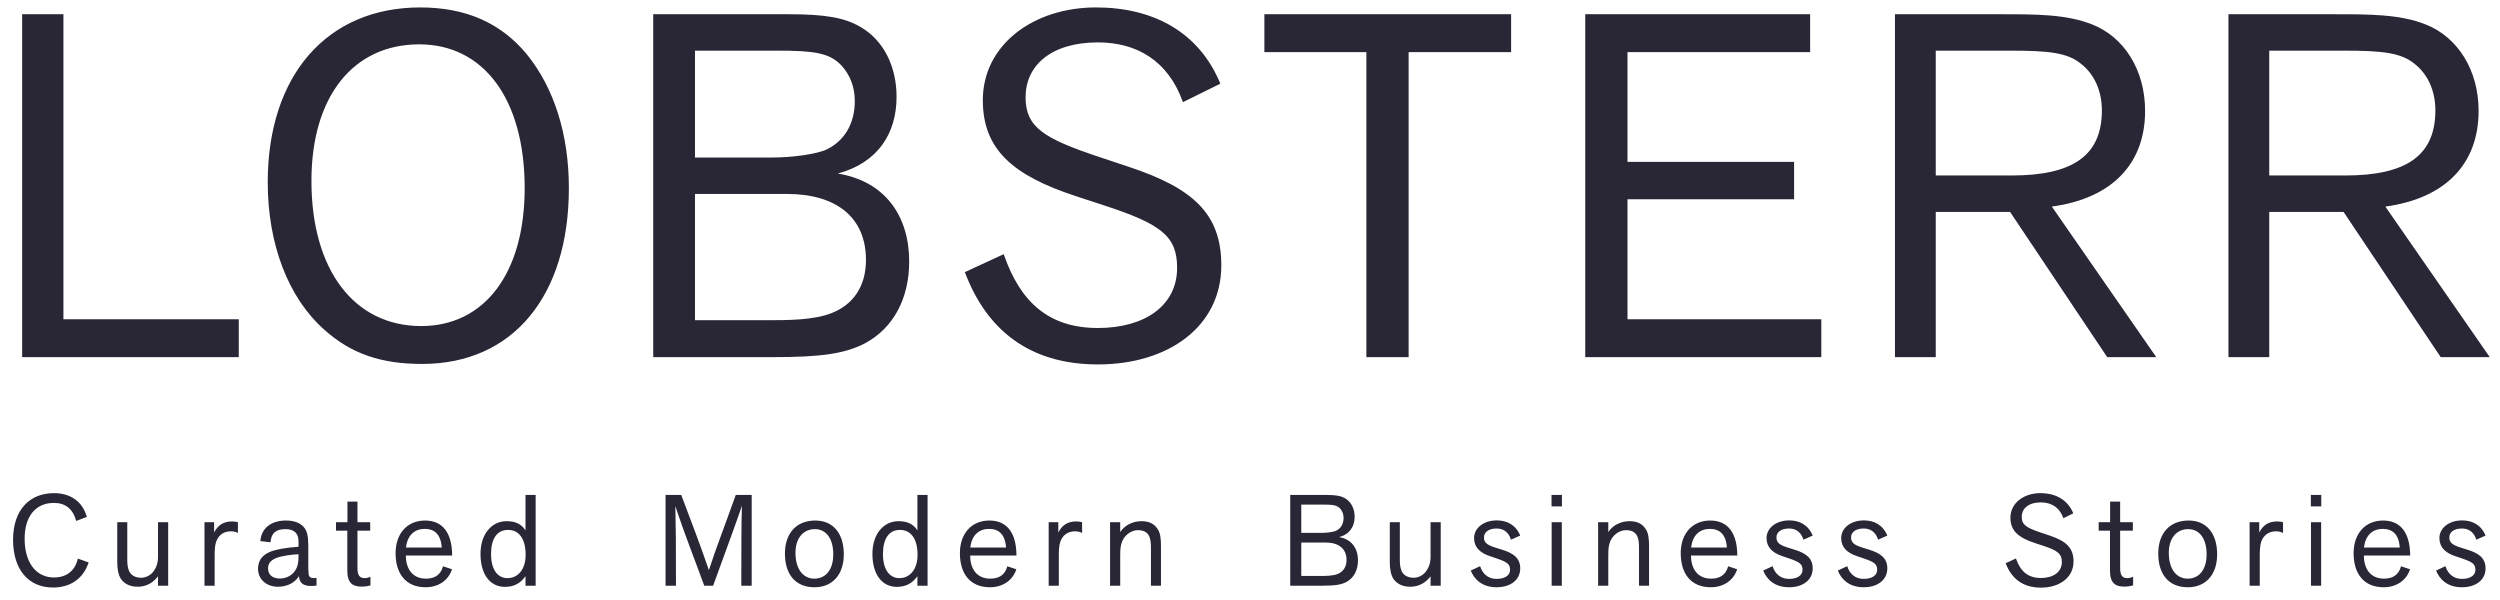
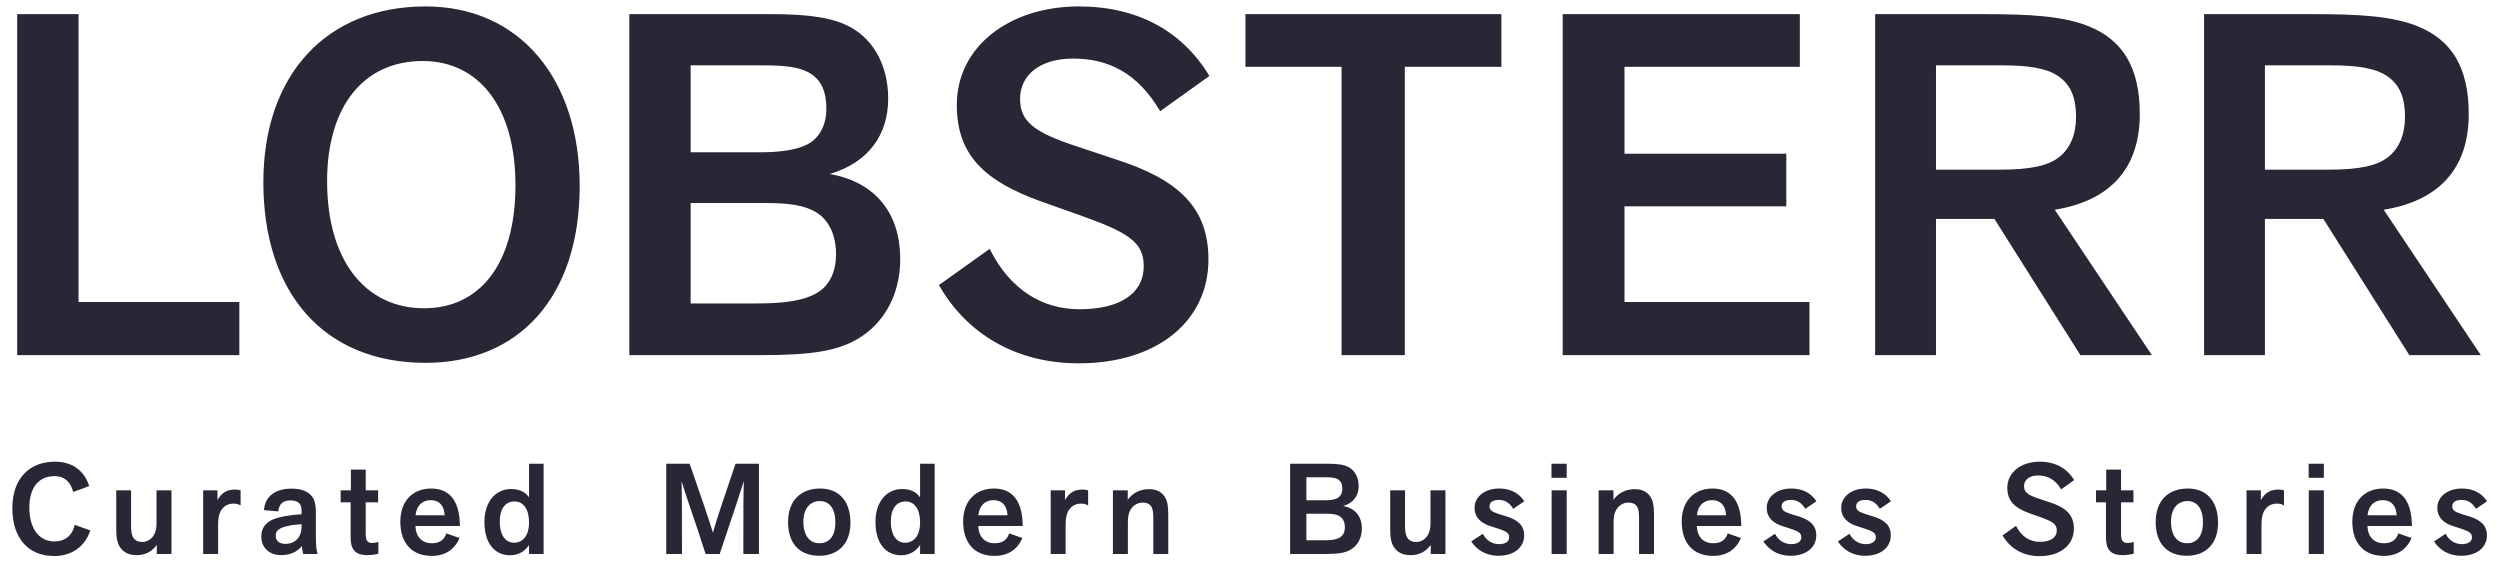
- <svg xmlns="http://www.w3.org/2000/svg" width="175" height="42" viewBox="0 0 175 42">
-   <path fill="#292636" d="M5.166 35.665L4.419 35.944C4.194 35.107 3.663 34.684 2.862 34.684 1.602 34.684.81 35.593.81 37.195.81 38.869 1.62 39.904 2.862 39.904 3.645 39.904 4.32 39.526 4.536 38.581L5.292 38.851C4.887 40.048 3.96 40.606 2.79 40.606 1.062 40.606-3.12638804e-13 39.328-3.12638804e-13 37.267-3.12638804e-13 35.143 1.188 34 2.862 34 3.996 34 4.86 34.567 5.166 35.665zM7.294 36.034L7.996 36.034 7.996 38.698C7.996 39.031 8.041 39.337 8.176 39.553 8.32 39.778 8.599 39.922 8.959 39.922 9.274 39.922 9.562 39.778 9.76 39.562 10.003 39.292 10.147 38.905 10.147 38.482L10.147 36.034 10.858 36.034 10.858 40.48 10.147 40.48 10.147 39.823C9.823 40.255 9.346 40.552 8.725 40.552 8.185 40.552 7.807 40.354 7.564 40.021 7.366 39.742 7.294 39.292 7.294 38.86L7.294 36.034zM14.111 40.48L13.4 40.48 13.4 36.034 14.075 36.034 14.075 36.754C14.345 36.223 14.75 35.98 15.335 35.98 15.488 35.98 15.587 35.998 15.74 36.034L15.74 36.79C15.596 36.709 15.452 36.673 15.254 36.673 14.849 36.673 14.498 36.835 14.282 37.24 14.174 37.438 14.111 37.78 14.111 38.257L14.111 40.48zM19.983 37.753L19.983 37.384C19.983 36.808 19.677 36.52 19.065 36.52 18.381 36.52 18.075 36.808 18.021 37.438L17.31 37.357C17.382 36.43 18.093 35.917 19.101 35.917 19.659 35.917 20.073 36.07 20.334 36.358 20.577 36.61 20.667 36.988 20.667 37.663L20.667 39.094C20.667 39.283 20.676 39.562 20.694 39.688 20.721 39.877 20.847 39.949 21.072 39.949 21.126 39.949 21.189 39.94 21.243 39.931L21.243 40.471C21.126 40.489 20.991 40.498 20.874 40.498 20.28 40.498 20.055 40.273 20.01 39.814 19.704 40.291 19.182 40.552 18.534 40.552 17.76 40.552 17.148 40.048 17.148 39.301 17.148 38.698 17.463 38.338 17.976 38.113 18.372 37.942 19.155 37.807 19.983 37.753zM19.983 38.509L19.983 38.275C19.524 38.293 18.759 38.392 18.372 38.563 18.003 38.725 17.85 38.95 17.85 39.265 17.85 39.742 18.183 39.976 18.687 39.976 19.281 39.976 19.785 39.598 19.929 39.004 19.965 38.851 19.983 38.644 19.983 38.509zM25.018 39.859L25.018 40.453C24.838 40.516 24.586 40.543 24.406 40.543 23.803 40.543 23.398 40.327 23.398 39.427L23.398 36.628 22.606 36.628 22.606 36.034 23.407 36.034 23.407 34.594 24.109 34.594 24.109 36.034 25 36.034 25 36.628 24.109 36.628 24.109 39.247C24.109 39.742 24.253 39.949 24.613 39.949 24.748 39.949 24.856 39.922 25.018 39.859zM30.098 39.121L30.728 39.328C30.467 40.138 29.738 40.588 28.883 40.588 27.497 40.588 26.777 39.643 26.777 38.203 26.777 36.808 27.614 35.917 28.838 35.917 30.062 35.917 30.728 36.763 30.737 38.365L27.497 38.365C27.497 39.337 27.992 39.985 28.901 39.985 29.441 39.985 29.918 39.787 30.098 39.121zM30.008 37.807C29.945 36.862 29.477 36.502 28.82 36.502 28.145 36.502 27.605 36.907 27.506 37.807L30.008 37.807zM36.582 40.48L35.871 40.48 35.871 39.814C35.538 40.282 35.097 40.561 34.431 40.561 33.396 40.561 32.721 39.688 32.721 38.257 32.721 36.817 33.54 35.962 34.539 35.962 35.286 35.962 35.628 36.241 35.871 36.61L35.871 34.126 36.582 34.126 36.582 40.48zM35.88 38.329C35.88 37.195 35.421 36.574 34.647 36.574 33.891 36.574 33.459 37.168 33.459 38.266 33.459 39.337 33.909 39.949 34.611 39.949 35.358 39.949 35.88 39.319 35.88 38.329zM51.705 40.48L50.976 40.48C50.985 37.447 50.976 36.205 51.021 34.882 50.499 36.403 50.319 36.862 49.005 40.48L48.384 40.48C47.709 38.626 46.962 36.745 46.359 34.909 46.395 36.394 46.404 37.402 46.404 40.48L45.675 40.48 45.675 34.126 46.773 34.126C47.43 35.881 48.114 37.636 48.708 39.391 49.257 37.708 49.599 36.898 50.589 34.126L51.705 34.126 51.705 40.48zM56.101 40.588C54.751 40.588 54.031 39.67 54.031 38.23 54.031 36.808 54.832 35.917 56.155 35.917 57.406 35.917 58.153 36.817 58.153 38.284 58.153 39.697 57.361 40.588 56.101 40.588zM57.415 38.284C57.415 37.195 56.929 36.52 56.128 36.52 55.3 36.52 54.769 37.168 54.769 38.176 54.769 39.301 55.291 39.985 56.092 39.985 56.902 39.985 57.415 39.346 57.415 38.284zM64.016 40.48L63.305 40.48 63.305 39.814C62.972 40.282 62.531 40.561 61.865 40.561 60.83 40.561 60.155 39.688 60.155 38.257 60.155 36.817 60.974 35.962 61.973 35.962 62.72 35.962 63.062 36.241 63.305 36.61L63.305 34.126 64.016 34.126 64.016 40.48zM63.314 38.329C63.314 37.195 62.855 36.574 62.081 36.574 61.325 36.574 60.893 37.168 60.893 38.266 60.893 39.337 61.343 39.949 62.045 39.949 62.792 39.949 63.314 39.319 63.314 38.329zM69.6 39.121L70.23 39.328C69.969 40.138 69.24 40.588 68.385 40.588 66.999 40.588 66.279 39.643 66.279 38.203 66.279 36.808 67.116 35.917 68.34 35.917 69.564 35.917 70.23 36.763 70.239 38.365L66.999 38.365C66.999 39.337 67.494 39.985 68.403 39.985 68.943 39.985 69.42 39.787 69.6 39.121zM69.51 37.807C69.447 36.862 68.979 36.502 68.322 36.502 67.647 36.502 67.107 36.907 67.008 37.807L69.51 37.807zM73.204 40.48L72.493 40.48 72.493 36.034 73.168 36.034 73.168 36.754C73.438 36.223 73.843 35.98 74.428 35.98 74.581 35.98 74.68 35.998 74.833 36.034L74.833 36.79C74.689 36.709 74.545 36.673 74.347 36.673 73.942 36.673 73.591 36.835 73.375 37.24 73.267 37.438 73.204 37.78 73.204 38.257L73.204 40.48zM80.354 40.48L79.652 40.48 79.652 37.798C79.652 37.438 79.616 37.132 79.472 36.916 79.337 36.709 79.103 36.592 78.734 36.592 78.437 36.592 78.086 36.745 77.834 37.051 77.519 37.429 77.501 37.897 77.501 38.347L77.501 40.48 76.79 40.48 76.79 36.034 77.501 36.034 77.501 36.727C77.807 36.25 78.374 35.962 78.995 35.962 79.589 35.962 79.931 36.196 80.147 36.556 80.309 36.826 80.354 37.15 80.354 37.762L80.354 40.48zM89.402 34.126L91.913 34.126C92.588 34.126 92.957 34.189 93.254 34.369 93.668 34.612 93.911 35.089 93.911 35.656 93.911 36.34 93.56 36.88 92.822 37.078 93.704 37.222 94.145 37.87 94.145 38.707 94.145 39.4 93.848 39.94 93.335 40.219 92.957 40.417 92.516 40.48 91.616 40.48L89.402 40.48 89.402 34.126zM90.176 34.801L90.176 36.781 91.616 36.781C91.976 36.781 92.444 36.718 92.624 36.628 92.948 36.466 93.137 36.151 93.137 35.737 93.137 35.467 93.047 35.251 92.894 35.08 92.669 34.837 92.372 34.801 91.697 34.801L90.176 34.801zM90.176 37.456L90.176 39.796 91.481 39.796C91.895 39.796 92.381 39.796 92.714 39.661 93.101 39.508 93.344 39.175 93.344 38.68 93.344 37.888 92.795 37.456 91.877 37.456L90.176 37.456zM96.372 36.034L97.074 36.034 97.074 38.698C97.074 39.031 97.119 39.337 97.254 39.553 97.398 39.778 97.677 39.922 98.037 39.922 98.352 39.922 98.64 39.778 98.838 39.562 99.081 39.292 99.225 38.905 99.225 38.482L99.225 36.034 99.936 36.034 99.936 40.48 99.225 40.48 99.225 39.823C98.901 40.255 98.424 40.552 97.803 40.552 97.263 40.552 96.885 40.354 96.642 40.021 96.444 39.742 96.372 39.292 96.372 38.86L96.372 36.034zM102.037 39.418L102.694 39.112C102.865 39.67 103.279 40.003 103.846 40.003 104.404 40.003 104.791 39.769 104.791 39.373 104.791 38.968 104.593 38.824 103.855 38.572L103.378 38.41C102.649 38.167 102.271 37.762 102.271 37.141 102.271 36.475 102.901 35.908 103.864 35.908 104.584 35.908 105.187 36.223 105.502 36.97L104.854 37.258C104.719 36.808 104.395 36.475 103.855 36.475 103.261 36.475 102.964 36.754 102.964 37.096 102.964 37.456 103.162 37.627 103.801 37.825L104.233 37.96C104.962 38.185 105.502 38.509 105.502 39.265 105.502 40.057 104.845 40.588 103.846 40.588 102.829 40.588 102.28 40.03 102.037 39.418zM108.413 40.48L107.702 40.48 107.702 36.034 108.413 36.034 108.413 40.48zM108.422 34.927L107.693 34.927 107.693 34.126 108.422 34.126 108.422 34.927zM114.519 40.48L113.817 40.48 113.817 37.798C113.817 37.438 113.781 37.132 113.637 36.916 113.502 36.709 113.268 36.592 112.899 36.592 112.602 36.592 112.251 36.745 111.999 37.051 111.684 37.429 111.666 37.897 111.666 38.347L111.666 40.48 110.955 40.48 110.955 36.034 111.666 36.034 111.666 36.727C111.972 36.25 112.539 35.962 113.16 35.962 113.754 35.962 114.096 36.196 114.312 36.556 114.474 36.826 114.519 37.15 114.519 37.762L114.519 40.48zM120.058 39.121L120.688 39.328C120.427 40.138 119.698 40.588 118.843 40.588 117.457 40.588 116.737 39.643 116.737 38.203 116.737 36.808 117.574 35.917 118.798 35.917 120.022 35.917 120.688 36.763 120.697 38.365L117.457 38.365C117.457 39.337 117.952 39.985 118.861 39.985 119.401 39.985 119.878 39.787 120.058 39.121zM119.968 37.807C119.905 36.862 119.437 36.502 118.78 36.502 118.105 36.502 117.565 36.907 117.466 37.807L119.968 37.807zM122.51 39.418L123.167 39.112C123.338 39.67 123.752 40.003 124.319 40.003 124.877 40.003 125.264 39.769 125.264 39.373 125.264 38.968 125.066 38.824 124.328 38.572L123.851 38.41C123.122 38.167 122.744 37.762 122.744 37.141 122.744 36.475 123.374 35.908 124.337 35.908 125.057 35.908 125.66 36.223 125.975 36.97L125.327 37.258C125.192 36.808 124.868 36.475 124.328 36.475 123.734 36.475 123.437 36.754 123.437 37.096 123.437 37.456 123.635 37.627 124.274 37.825L124.706 37.96C125.435 38.185 125.975 38.509 125.975 39.265 125.975 40.057 125.318 40.588 124.319 40.588 123.302 40.588 122.753 40.03 122.51 39.418zM127.734 39.418L128.391 39.112C128.562 39.67 128.976 40.003 129.543 40.003 130.101 40.003 130.488 39.769 130.488 39.373 130.488 38.968 130.29 38.824 129.552 38.572L129.075 38.41C128.346 38.167 127.968 37.762 127.968 37.141 127.968 36.475 128.598 35.908 129.561 35.908 130.281 35.908 130.884 36.223 131.199 36.97L130.551 37.258C130.416 36.808 130.092 36.475 129.552 36.475 128.958 36.475 128.661 36.754 128.661 37.096 128.661 37.456 128.859 37.627 129.498 37.825L129.93 37.96C130.659 38.185 131.199 38.509 131.199 39.265 131.199 40.057 130.542 40.588 129.543 40.588 128.526 40.588 127.977 40.03 127.734 39.418zM139.482 38.905L140.202 38.572C140.508 39.463 141.039 39.94 141.948 39.94 142.803 39.94 143.415 39.535 143.415 38.824 143.415 38.239 143.118 38.014 142.074 37.672L141.552 37.501C140.364 37.114 139.815 36.628 139.815 35.719 139.815 34.693 140.751 34 141.912 34 142.965 34 143.82 34.45 144.216 35.413L143.523 35.755C143.244 34.972 142.65 34.648 141.948 34.648 141.075 34.648 140.607 35.08 140.607 35.665 140.607 36.223 140.949 36.43 141.975 36.772L142.515 36.952C143.712 37.348 144.234 37.825 144.234 38.779 144.234 39.913 143.253 40.615 141.948 40.615 140.661 40.615 139.878 39.958 139.482 38.905zM148.405 39.859L148.405 40.453C148.225 40.516 147.973 40.543 147.793 40.543 147.19 40.543 146.785 40.327 146.785 39.427L146.785 36.628 145.993 36.628 145.993 36.034 146.794 36.034 146.794 34.594 147.496 34.594 147.496 36.034 148.387 36.034 148.387 36.628 147.496 36.628 147.496 39.247C147.496 39.742 147.64 39.949 148 39.949 148.135 39.949 148.243 39.922 148.405 39.859zM152.234 40.588C150.884 40.588 150.164 39.67 150.164 38.23 150.164 36.808 150.965 35.917 152.288 35.917 153.539 35.917 154.286 36.817 154.286 38.284 154.286 39.697 153.494 40.588 152.234 40.588zM153.548 38.284C153.548 37.195 153.062 36.52 152.261 36.52 151.433 36.52 150.902 37.168 150.902 38.176 150.902 39.301 151.424 39.985 152.225 39.985 153.035 39.985 153.548 39.346 153.548 38.284zM157.269 40.48L156.558 40.48 156.558 36.034 157.233 36.034 157.233 36.754C157.503 36.223 157.908 35.98 158.493 35.98 158.646 35.98 158.745 35.998 158.898 36.034L158.898 36.79C158.754 36.709 158.61 36.673 158.412 36.673 158.007 36.673 157.656 36.835 157.44 37.24 157.332 37.438 157.269 37.78 157.269 38.257L157.269 40.48zM161.566 40.48L160.855 40.48 160.855 36.034 161.566 36.034 161.566 40.48zM161.575 34.927L160.846 34.927 160.846 34.126 161.575 34.126 161.575 34.927zM167.159 39.121L167.789 39.328C167.528 40.138 166.799 40.588 165.944 40.588 164.558 40.588 163.838 39.643 163.838 38.203 163.838 36.808 164.675 35.917 165.899 35.917 167.123 35.917 167.789 36.763 167.798 38.365L164.558 38.365C164.558 39.337 165.053 39.985 165.962 39.985 166.502 39.985 166.979 39.787 167.159 39.121zM167.069 37.807C167.006 36.862 166.538 36.502 165.881 36.502 165.206 36.502 164.666 36.907 164.567 37.807L167.069 37.807zM169.611 39.418L170.268 39.112C170.439 39.67 170.853 40.003 171.42 40.003 171.978 40.003 172.365 39.769 172.365 39.373 172.365 38.968 172.167 38.824 171.429 38.572L170.952 38.41C170.223 38.167 169.845 37.762 169.845 37.141 169.845 36.475 170.475 35.908 171.438 35.908 172.158 35.908 172.761 36.223 173.076 36.97L172.428 37.258C172.293 36.808 171.969 36.475 171.429 36.475 170.835 36.475 170.538 36.754 170.538 37.096 170.538 37.456 170.736 37.627 171.375 37.825L171.807 37.96C172.536 38.185 173.076 38.509 173.076 39.265 173.076 40.057 172.419 40.588 171.42 40.588 170.403 40.588 169.854 40.03 169.611 39.418zM15.8 24.48L.636 24.48.636.476 3.526.476 3.526 21.828 15.8 21.828 15.8 24.48zM28.639 24.956C25.749 24.956 23.675 24.242 21.805 22.576 19.255 20.332 17.827 16.558 17.827 12.24 17.827 4.76 21.975 1.19015908e-13 28.503 1.19015908e-13 31.699 1.19015908e-13 34.147 1.088 35.949 3.264 37.887 5.644 38.907 8.908 38.907 12.648 38.907 20.23 34.963 24.956 28.639 24.956zM35.813 12.648C35.813 6.392 32.923 2.584 28.435 2.584 23.845 2.584 20.887 6.188 20.887 12.138 20.887 18.428 23.913 22.304 28.571 22.304 32.957 22.304 35.813 18.666 35.813 12.648zM44.811.476L54.297.476C56.847.476 58.241.714 59.363 1.394 60.927 2.312 61.845 4.114 61.845 6.256 61.845 8.84 60.519 10.88 57.731 11.628 61.063 12.172 62.729 14.62 62.729 17.782 62.729 20.4 61.607 22.44 59.669 23.494 58.241 24.242 56.575 24.48 53.175 24.48L44.811 24.48 44.811.476zM47.735 3.026L47.735 10.506 53.175 10.506C54.535 10.506 56.303 10.268 56.983 9.928 58.207 9.316 58.921 8.126 58.921 6.562 58.921 5.542 58.581 4.726 58.003 4.08 57.153 3.162 56.031 3.026 53.481 3.026L47.735 3.026zM47.735 13.056L47.735 21.896 52.665 21.896C54.229 21.896 56.065 21.896 57.323 21.386 58.785 20.808 59.703 19.55 59.703 17.68 59.703 14.688 57.629 13.056 54.161 13.056L47.735 13.056zM66.626 18.53L69.346 17.272C70.502 20.638 72.508 22.44 75.942 22.44 79.172 22.44 81.484 20.91 81.484 18.224 81.484 16.014 80.362 15.164 76.418 13.872L74.446 13.226C69.958 11.764 67.884 9.928 67.884 6.494 67.884 2.618 71.42 1.19015908e-13 75.806 1.19015908e-13 79.784 1.19015908e-13 83.014 1.7 84.51 5.338L81.892 6.63C80.838 3.672 78.594 2.448 75.942 2.448 72.644 2.448 70.876 4.08 70.876 6.29 70.876 8.398 72.168 9.18 76.044 10.472L78.084 11.152C82.606 12.648 84.578 14.45 84.578 18.054 84.578 22.338 80.872 24.99 75.942 24.99 71.08 24.99 68.122 22.508 66.626 18.53zM97.69 24.48L94.732 24.48 94.732 3.128 87.592 3.128 87.592.476 104.864.476 104.864 3.128 97.69 3.128 97.69 24.48zM126.577 24.48L110.053 24.48 110.053.476 125.795.476 125.795 3.128 113.011 3.128 113.011 10.812 124.673 10.812 124.673 13.43 113.011 13.43 113.011 21.828 126.577 21.828 126.577 24.48zM150.025 24.48L146.591 24.48 139.791 14.314 134.589 14.314 134.589 24.48 131.733 24.48 131.733.476 139.111.476C141.627.476 143.735.476 145.537 1.19 147.781 2.074 149.243 4.386 149.243 7.242 149.243 10.914 146.965 13.362 142.715 13.94L150.025 24.48zM134.589 11.764L139.893 11.764C144.143 11.764 146.217 10.404 146.217 7.208 146.217 5.814 145.673 4.658 144.755 3.944 143.803 3.162 142.477 3.026 139.825 3.026L134.589 3.026 134.589 11.764zM173.37 24.48L169.936 24.48 163.136 14.314 157.934 14.314 157.934 24.48 155.078 24.48 155.078.476 162.456.476C164.972.476 167.08.476 168.882 1.19 171.126 2.074 172.588 4.386 172.588 7.242 172.588 10.914 170.31 13.362 166.06 13.94L173.37 24.48zM157.934 11.764L163.238 11.764C167.488 11.764 169.562 10.404 169.562 7.208 169.562 5.814 169.018 4.658 168.1 3.944 167.148 3.162 165.822 3.026 163.17 3.026L157.934 3.026 157.934 11.764z" transform="translate(.914 .52)" />
+ <svg xmlns="http://www.w3.org/2000/svg" width="176" height="40" viewBox="0 0 176 40">
+   <path fill="#292636" d="M5.409 33.769L4.284 34.183C4.113 33.49 3.672 33.067 2.979 33.067 1.818 33.067 1.197 33.913 1.197 35.281 1.197 36.73 1.854 37.666 2.979 37.666 3.681 37.666 4.221 37.27 4.392 36.496L5.49 36.892C5.094 38.062 4.158 38.692 2.934 38.692 1.107 38.692 1.13686838e-13 37.414 1.13686838e-13 35.326 1.13686838e-13 33.238 1.197 32.05 2.997 32.05 4.257 32.05 5.085 32.716 5.409 33.769zM7.315 34.066L8.359 34.066 8.359 36.622C8.359 36.892 8.395 37.153 8.476 37.324 8.593 37.567 8.809 37.702 9.151 37.702 9.448 37.702 9.709 37.549 9.871 37.351 10.06 37.108 10.15 36.811 10.15 36.388L10.15 34.066 11.203 34.066 11.203 38.548 10.168 38.548 10.168 37.909C9.862 38.341 9.403 38.629 8.773 38.629 8.197 38.629 7.846 38.449 7.594 38.089 7.396 37.81 7.315 37.414 7.315 36.892L7.315 34.066zM14.486 38.548L13.433 38.548 13.433 34.066 14.441 34.066 14.441 34.759C14.711 34.273 15.062 34.012 15.683 34.012 15.827 34.012 15.935 34.03 16.07 34.066L16.07 35.128C15.899 35.038 15.764 35.002 15.566 35.002 15.215 35.002 14.918 35.155 14.72 35.443 14.567 35.668 14.486 35.983 14.486 36.46L14.486 38.548zM20.361 35.749L20.361 35.506C20.361 35.254 20.307 35.083 20.19 34.966 20.064 34.84 19.848 34.777 19.569 34.777 19.02 34.777 18.777 35.056 18.723 35.551L17.715 35.461C17.787 34.489 18.507 33.949 19.65 33.949 20.262 33.949 20.694 34.093 20.991 34.381 21.27 34.642 21.369 35.011 21.369 35.713L21.369 37.36C21.369 37.891 21.405 38.332 21.495 38.548L20.478 38.548C20.442 38.404 20.388 38.125 20.388 37.99 20.046 38.404 19.56 38.629 18.921 38.629 18.102 38.629 17.526 38.116 17.526 37.315 17.526 36.739 17.814 36.361 18.345 36.118 18.786 35.92 19.65 35.794 20.361 35.749zM20.361 36.658L20.361 36.451C19.848 36.478 19.245 36.568 18.93 36.721 18.651 36.847 18.543 37.018 18.543 37.27 18.543 37.594 18.759 37.837 19.227 37.837 19.632 37.837 19.965 37.666 20.163 37.369 20.307 37.162 20.352 36.91 20.361 36.658zM25.768 37.693L25.768 38.53C25.534 38.593 25.246 38.629 24.985 38.629 24.544 38.629 24.247 38.521 24.067 38.305 23.878 38.089 23.815 37.774 23.815 37.36L23.815 34.912 23.113 34.912 23.113 34.066 23.833 34.066 23.833 32.608 24.877 32.608 24.877 34.066 25.75 34.066 25.75 34.912 24.877 34.912 24.877 37.153C24.877 37.612 25.012 37.774 25.336 37.774 25.462 37.774 25.624 37.747 25.768 37.693zM30.554 37.099L31.481 37.423C31.148 38.233 30.464 38.683 29.528 38.683 28.088 38.683 27.314 37.747 27.314 36.262 27.314 34.831 28.178 33.94 29.483 33.94 30.905 33.94 31.499 34.975 31.508 36.577L28.376 36.577C28.412 37.351 28.835 37.792 29.546 37.792 30.005 37.792 30.392 37.612 30.554 37.099zM28.385 35.821L30.437 35.821C30.401 35.119 30.032 34.759 29.456 34.759 28.88 34.759 28.457 35.119 28.385 35.821zM37.401 38.548L36.375 38.548 36.375 37.918C36.087 38.341 35.664 38.638 35.034 38.638 33.999 38.638 33.234 37.846 33.234 36.289 33.234 34.822 34.062 33.976 35.097 33.976 35.763 33.976 36.132 34.219 36.375 34.561L36.375 32.194 37.401 32.194 37.401 38.548zM36.375 36.316C36.375 35.416 35.988 34.849 35.358 34.849 34.737 34.849 34.314 35.326 34.314 36.28 34.314 37.18 34.692 37.756 35.313 37.756 35.934 37.756 36.375 37.27 36.375 36.316zM52.56 38.548L51.462 38.548C51.462 35.371 51.462 34.471 51.498 33.418 51.111 34.633 50.94 35.146 49.797 38.548L48.807 38.548C48.006 36.055 47.538 34.813 47.115 33.427 47.142 34.561 47.142 35.38 47.142 38.548L46.035 38.548 46.035 32.194 47.682 32.194C48.492 34.552 48.933 35.776 49.32 37.045 49.68 35.812 49.95 35.038 50.913 32.194L52.56 32.194 52.56 38.548zM59.002 36.352C59.002 37.846 58.12 38.674 56.806 38.674 55.402 38.674 54.61 37.792 54.61 36.298 54.61 34.813 55.483 33.94 56.869 33.94 58.201 33.94 59.002 34.831 59.002 36.352zM57.94 36.325C57.94 35.326 57.508 34.822 56.842 34.822 56.176 34.822 55.69 35.335 55.69 36.271 55.69 37.288 56.158 37.792 56.815 37.792 57.472 37.792 57.94 37.333 57.94 36.325zM64.931 38.548L63.905 38.548 63.905 37.918C63.617 38.341 63.194 38.638 62.564 38.638 61.529 38.638 60.764 37.846 60.764 36.289 60.764 34.822 61.592 33.976 62.627 33.976 63.293 33.976 63.662 34.219 63.905 34.561L63.905 32.194 64.931 32.194 64.931 38.548zM63.905 36.316C63.905 35.416 63.518 34.849 62.888 34.849 62.267 34.849 61.844 35.326 61.844 36.28 61.844 37.18 62.222 37.756 62.843 37.756 63.464 37.756 63.905 37.27 63.905 36.316zM70.176 37.099L71.103 37.423C70.77 38.233 70.086 38.683 69.15 38.683 67.71 38.683 66.936 37.747 66.936 36.262 66.936 34.831 67.8 33.94 69.105 33.94 70.527 33.94 71.121 34.975 71.13 36.577L67.998 36.577C68.034 37.351 68.457 37.792 69.168 37.792 69.627 37.792 70.014 37.612 70.176 37.099zM68.007 35.821L70.059 35.821C70.023 35.119 69.654 34.759 69.078 34.759 68.502 34.759 68.079 35.119 68.007 35.821zM74.152 38.548L73.099 38.548 73.099 34.066 74.107 34.066 74.107 34.759C74.377 34.273 74.728 34.012 75.349 34.012 75.493 34.012 75.601 34.03 75.736 34.066L75.736 35.128C75.565 35.038 75.43 35.002 75.232 35.002 74.881 35.002 74.584 35.155 74.386 35.443 74.233 35.668 74.152 35.983 74.152 36.46L74.152 38.548zM81.377 38.548L80.324 38.548 80.324 35.974C80.324 35.623 80.288 35.362 80.162 35.182 80.045 35.011 79.847 34.93 79.559 34.93 79.271 34.93 78.974 35.083 78.794 35.326 78.569 35.623 78.533 35.956 78.533 36.388L78.533 38.548 77.48 38.548 77.48 34.066 78.524 34.066 78.524 34.732C78.848 34.273 79.379 33.985 80.009 33.985 80.549 33.985 80.9 34.174 81.125 34.516 81.305 34.786 81.377 35.137 81.377 35.74L81.377 38.548zM89.957 32.194L92.621 32.194C93.332 32.194 93.764 32.266 94.079 32.437 94.52 32.68 94.781 33.166 94.781 33.769 94.781 34.435 94.421 34.957 93.692 35.173 94.565 35.326 95.006 35.929 95.006 36.757 95.006 37.423 94.7 37.963 94.205 38.251 93.818 38.476 93.332 38.548 92.423 38.548L89.957 38.548 89.957 32.194zM91.1 33.148L91.1 34.768 92.405 34.768C92.774 34.768 93.071 34.723 93.269 34.624 93.503 34.507 93.629 34.255 93.629 33.958 93.629 33.661 93.548 33.409 93.287 33.274 93.098 33.175 92.837 33.148 92.441 33.148L91.1 33.148zM91.1 35.713L91.1 37.585 92.333 37.585C92.828 37.585 93.224 37.54 93.485 37.369 93.692 37.234 93.809 36.991 93.809 36.667 93.809 36.334 93.692 36.046 93.449 35.893 93.215 35.749 92.927 35.713 92.441 35.713L91.1 35.713zM97.002 34.066L98.046 34.066 98.046 36.622C98.046 36.892 98.082 37.153 98.163 37.324 98.28 37.567 98.496 37.702 98.838 37.702 99.135 37.702 99.396 37.549 99.558 37.351 99.747 37.108 99.837 36.811 99.837 36.388L99.837 34.066 100.89 34.066 100.89 38.548 99.855 38.548 99.855 37.909C99.549 38.341 99.09 38.629 98.46 38.629 97.884 38.629 97.533 38.449 97.281 38.089 97.083 37.81 97.002 37.414 97.002 36.892L97.002 34.066zM102.706 37.666L103.525 37.126C103.759 37.585 104.173 37.855 104.668 37.855 105.127 37.855 105.379 37.657 105.379 37.387 105.379 37.09 105.226 36.964 104.551 36.748L104.074 36.595C103.381 36.379 102.94 35.974 102.94 35.29 102.94 34.588 103.57 33.94 104.677 33.94 105.388 33.94 106.045 34.21 106.441 34.84L105.658 35.371C105.433 34.975 105.091 34.741 104.659 34.741 104.209 34.741 103.993 34.921 103.993 35.182 103.993 35.452 104.137 35.578 104.713 35.758L105.19 35.902C105.982 36.154 106.432 36.523 106.432 37.243 106.432 38.071 105.739 38.674 104.623 38.674 103.705 38.674 103.084 38.233 102.706 37.666zM109.427 34.066L109.427 38.548 108.365 38.548 108.365 34.066 109.427 34.066zM109.427 33.184L108.356 33.184 108.356 32.194 109.427 32.194 109.427 33.184zM115.572 38.548L114.519 38.548 114.519 35.974C114.519 35.623 114.483 35.362 114.357 35.182 114.24 35.011 114.042 34.93 113.754 34.93 113.466 34.93 113.169 35.083 112.989 35.326 112.764 35.623 112.728 35.956 112.728 36.388L112.728 38.548 111.675 38.548 111.675 34.066 112.719 34.066 112.719 34.732C113.043 34.273 113.574 33.985 114.204 33.985 114.744 33.985 115.095 34.174 115.32 34.516 115.5 34.786 115.572 35.137 115.572 35.74L115.572 38.548zM120.763 37.099L121.69 37.423C121.357 38.233 120.673 38.683 119.737 38.683 118.297 38.683 117.523 37.747 117.523 36.262 117.523 34.831 118.387 33.94 119.692 33.94 121.114 33.94 121.708 34.975 121.717 36.577L118.585 36.577C118.621 37.351 119.044 37.792 119.755 37.792 120.214 37.792 120.601 37.612 120.763 37.099zM118.594 35.821L120.646 35.821C120.61 35.119 120.241 34.759 119.665 34.759 119.089 34.759 118.666 35.119 118.594 35.821zM123.272 37.666L124.091 37.126C124.325 37.585 124.739 37.855 125.234 37.855 125.693 37.855 125.945 37.657 125.945 37.387 125.945 37.09 125.792 36.964 125.117 36.748L124.64 36.595C123.947 36.379 123.506 35.974 123.506 35.29 123.506 34.588 124.136 33.94 125.243 33.94 125.954 33.94 126.611 34.21 127.007 34.84L126.224 35.371C125.999 34.975 125.657 34.741 125.225 34.741 124.775 34.741 124.559 34.921 124.559 35.182 124.559 35.452 124.703 35.578 125.279 35.758L125.756 35.902C126.548 36.154 126.998 36.523 126.998 37.243 126.998 38.071 126.305 38.674 125.189 38.674 124.271 38.674 123.65 38.233 123.272 37.666zM128.517 37.666L129.336 37.126C129.57 37.585 129.984 37.855 130.479 37.855 130.938 37.855 131.19 37.657 131.19 37.387 131.19 37.09 131.037 36.964 130.362 36.748L129.885 36.595C129.192 36.379 128.751 35.974 128.751 35.29 128.751 34.588 129.381 33.94 130.488 33.94 131.199 33.94 131.856 34.21 132.252 34.84L131.469 35.371C131.244 34.975 130.902 34.741 130.47 34.741 130.02 34.741 129.804 34.921 129.804 35.182 129.804 35.452 129.948 35.578 130.524 35.758L131.001 35.902C131.793 36.154 132.243 36.523 132.243 37.243 132.243 38.071 131.55 38.674 130.434 38.674 129.516 38.674 128.895 38.233 128.517 37.666zM140.112 37.243L141.057 36.568C141.435 37.324 142.029 37.693 142.731 37.693 143.505 37.693 143.928 37.387 143.928 36.892 143.928 36.442 143.649 36.262 142.704 35.929L142.02 35.686C140.94 35.299 140.445 34.804 140.445 33.886 140.445 32.797 141.426 32.05 142.722 32.05 143.811 32.05 144.648 32.509 145.152 33.346L144.234 34.003C143.811 33.283 143.262 33.022 142.614 33.022 141.984 33.022 141.624 33.337 141.624 33.769 141.624 34.183 141.858 34.39 142.686 34.66L143.415 34.903C144.594 35.281 145.134 35.812 145.134 36.766 145.134 37.909 144.189 38.701 142.713 38.701 141.561 38.701 140.634 38.161 140.112 37.243zM149.344 37.693L149.344 38.53C149.11 38.593 148.822 38.629 148.561 38.629 148.12 38.629 147.823 38.521 147.643 38.305 147.454 38.089 147.391 37.774 147.391 37.36L147.391 34.912 146.689 34.912 146.689 34.066 147.409 34.066 147.409 32.608 148.453 32.608 148.453 34.066 149.326 34.066 149.326 34.912 148.453 34.912 148.453 37.153C148.453 37.612 148.588 37.774 148.912 37.774 149.038 37.774 149.2 37.747 149.344 37.693zM155.282 36.352C155.282 37.846 154.4 38.674 153.086 38.674 151.682 38.674 150.89 37.792 150.89 36.298 150.89 34.813 151.763 33.94 153.149 33.94 154.481 33.94 155.282 34.831 155.282 36.352zM154.22 36.325C154.22 35.326 153.788 34.822 153.122 34.822 152.456 34.822 151.97 35.335 151.97 36.271 151.97 37.288 152.438 37.792 153.095 37.792 153.752 37.792 154.22 37.333 154.22 36.325zM158.34 38.548L157.287 38.548 157.287 34.066 158.295 34.066 158.295 34.759C158.565 34.273 158.916 34.012 159.537 34.012 159.681 34.012 159.789 34.03 159.924 34.066L159.924 35.128C159.753 35.038 159.618 35.002 159.42 35.002 159.069 35.002 158.772 35.155 158.574 35.443 158.421 35.668 158.34 35.983 158.34 36.46L158.34 38.548zM162.73 34.066L162.73 38.548 161.668 38.548 161.668 34.066 162.73 34.066zM162.73 33.184L161.659 33.184 161.659 32.194 162.73 32.194 162.73 33.184zM167.975 37.099L168.902 37.423C168.569 38.233 167.885 38.683 166.949 38.683 165.509 38.683 164.735 37.747 164.735 36.262 164.735 34.831 165.599 33.94 166.904 33.94 168.326 33.94 168.92 34.975 168.929 36.577L165.797 36.577C165.833 37.351 166.256 37.792 166.967 37.792 167.426 37.792 167.813 37.612 167.975 37.099zM165.806 35.821L167.858 35.821C167.822 35.119 167.453 34.759 166.877 34.759 166.301 34.759 165.878 35.119 165.806 35.821zM170.484 37.666L171.303 37.126C171.537 37.585 171.951 37.855 172.446 37.855 172.905 37.855 173.157 37.657 173.157 37.387 173.157 37.09 173.004 36.964 172.329 36.748L171.852 36.595C171.159 36.379 170.718 35.974 170.718 35.29 170.718 34.588 171.348 33.94 172.455 33.94 173.166 33.94 173.823 34.21 174.219 34.84L173.436 35.371C173.211 34.975 172.869 34.741 172.437 34.741 171.987 34.741 171.771 34.921 171.771 35.182 171.771 35.452 171.915 35.578 172.491 35.758L172.968 35.902C173.76 36.154 174.21 36.523 174.21 37.243 174.21 38.071 173.517 38.674 172.401 38.674 171.483 38.674 170.862 38.233 170.484 37.666zM15.981 24.548L.341 24.548.341.544 4.659.544 4.659 20.808 15.981 20.808 15.981 24.548zM29.095 25.092C21.921 25.092 17.671 20.162 17.671 12.376 17.671 4.794 22.125 1.0125234e-13 29.095 1.0125234e-13 35.657 1.0125234e-13 39.941 5.032 39.941 12.648 39.941 20.502 35.623 25.092 29.095 25.092zM35.419 12.58C35.419 7.038 32.801 3.842 28.891 3.842 24.777 3.842 22.159 6.97 22.159 12.308 22.159 17.884 24.845 21.25 28.993 21.25 32.767 21.25 35.419 18.326 35.419 12.58zM43.435.544L53.499.544C56.185.544 57.817.816 59.007 1.462 60.673 2.38 61.659 4.216 61.659 6.494 61.659 9.01 60.299 10.982 57.545 11.798 60.843 12.376 62.509 14.654 62.509 17.782 62.509 20.298 61.353 22.338 59.483 23.426 58.021 24.276 56.185 24.548 52.751 24.548L43.435 24.548 43.435.544zM47.753 4.148L47.753 10.268 52.683 10.268C54.077 10.268 55.199 10.098 55.947 9.724 56.831 9.282 57.307 8.33 57.307 7.208 57.307 6.086 57.001 5.134 56.015 4.624 55.301 4.25 54.315 4.148 52.819 4.148L47.753 4.148zM47.753 13.838L47.753 20.91 52.411 20.91C54.281 20.91 55.777 20.74 56.763 20.094 57.545 19.584 57.987 18.666 57.987 17.442 57.987 16.184 57.545 15.096 56.627 14.518 55.743 13.974 54.655 13.838 52.819 13.838L47.753 13.838zM65.233 19.618L68.803 17.068C70.231 19.924 72.475 21.318 75.127 21.318 78.051 21.318 79.649 20.162 79.649 18.292 79.649 16.592 78.595 15.912 75.025 14.654L72.441 13.736C68.361 12.274 66.491 10.404 66.491 6.936 66.491 2.822 70.197 1.0125234e-13 75.093 1.0125234e-13 79.207 1.0125234e-13 82.369 1.734 84.273 4.896L80.805 7.378C79.207 4.658 77.133 3.672 74.685 3.672 72.305 3.672 70.945 4.862 70.945 6.494 70.945 8.058 71.829 8.84 74.957 9.86L77.711 10.778C82.165 12.206 84.205 14.212 84.205 17.816 84.205 22.134 80.635 25.126 75.059 25.126 70.707 25.126 67.205 23.086 65.233 19.618zM98.03 24.548L93.576 24.548 93.576 4.25 86.81 4.25 86.81.544 104.83.544 104.83 4.25 98.03 4.25 98.03 24.548zM126.518 24.548L109.144 24.548 109.144.544 125.838.544 125.838 4.25 113.496 4.25 113.496 10.37 124.886 10.37 124.886 14.076 113.496 14.076 113.496 20.808 126.518 20.808 126.518 24.548zM150.622 24.548L145.59 24.548 139.538 14.96 135.424 14.96 135.424 24.548 131.14 24.548 131.14.544 138.926.544C142.02.544 144.4.68 146.168 1.394 148.616 2.38 149.772 4.352 149.772 7.582 149.772 11.526 147.562 13.702 143.788 14.314L150.622 24.548zM135.424 11.492L139.912 11.492C142.088 11.492 143.312 11.22 144.094 10.608 144.876 9.996 145.284 9.01 145.284 7.786 145.284 6.528 144.978 5.508 143.958 4.862 143.176 4.352 141.952 4.148 140.048 4.148L135.424 4.148 135.424 11.492zM173.78 24.548L168.748 24.548 162.696 14.96 158.582 14.96 158.582 24.548 154.298 24.548 154.298.544 162.084.544C165.178.544 167.558.68 169.326 1.394 171.774 2.38 172.93 4.352 172.93 7.582 172.93 11.526 170.72 13.702 166.946 14.314L173.78 24.548zM158.582 11.492L163.07 11.492C165.246 11.492 166.47 11.22 167.252 10.608 168.034 9.996 168.442 9.01 168.442 7.786 168.442 6.528 168.136 5.508 167.116 4.862 166.334 4.352 165.11 4.148 163.206 4.148L158.582 4.148 158.582 11.492z" transform="translate(.869 .452)" />
</svg>
